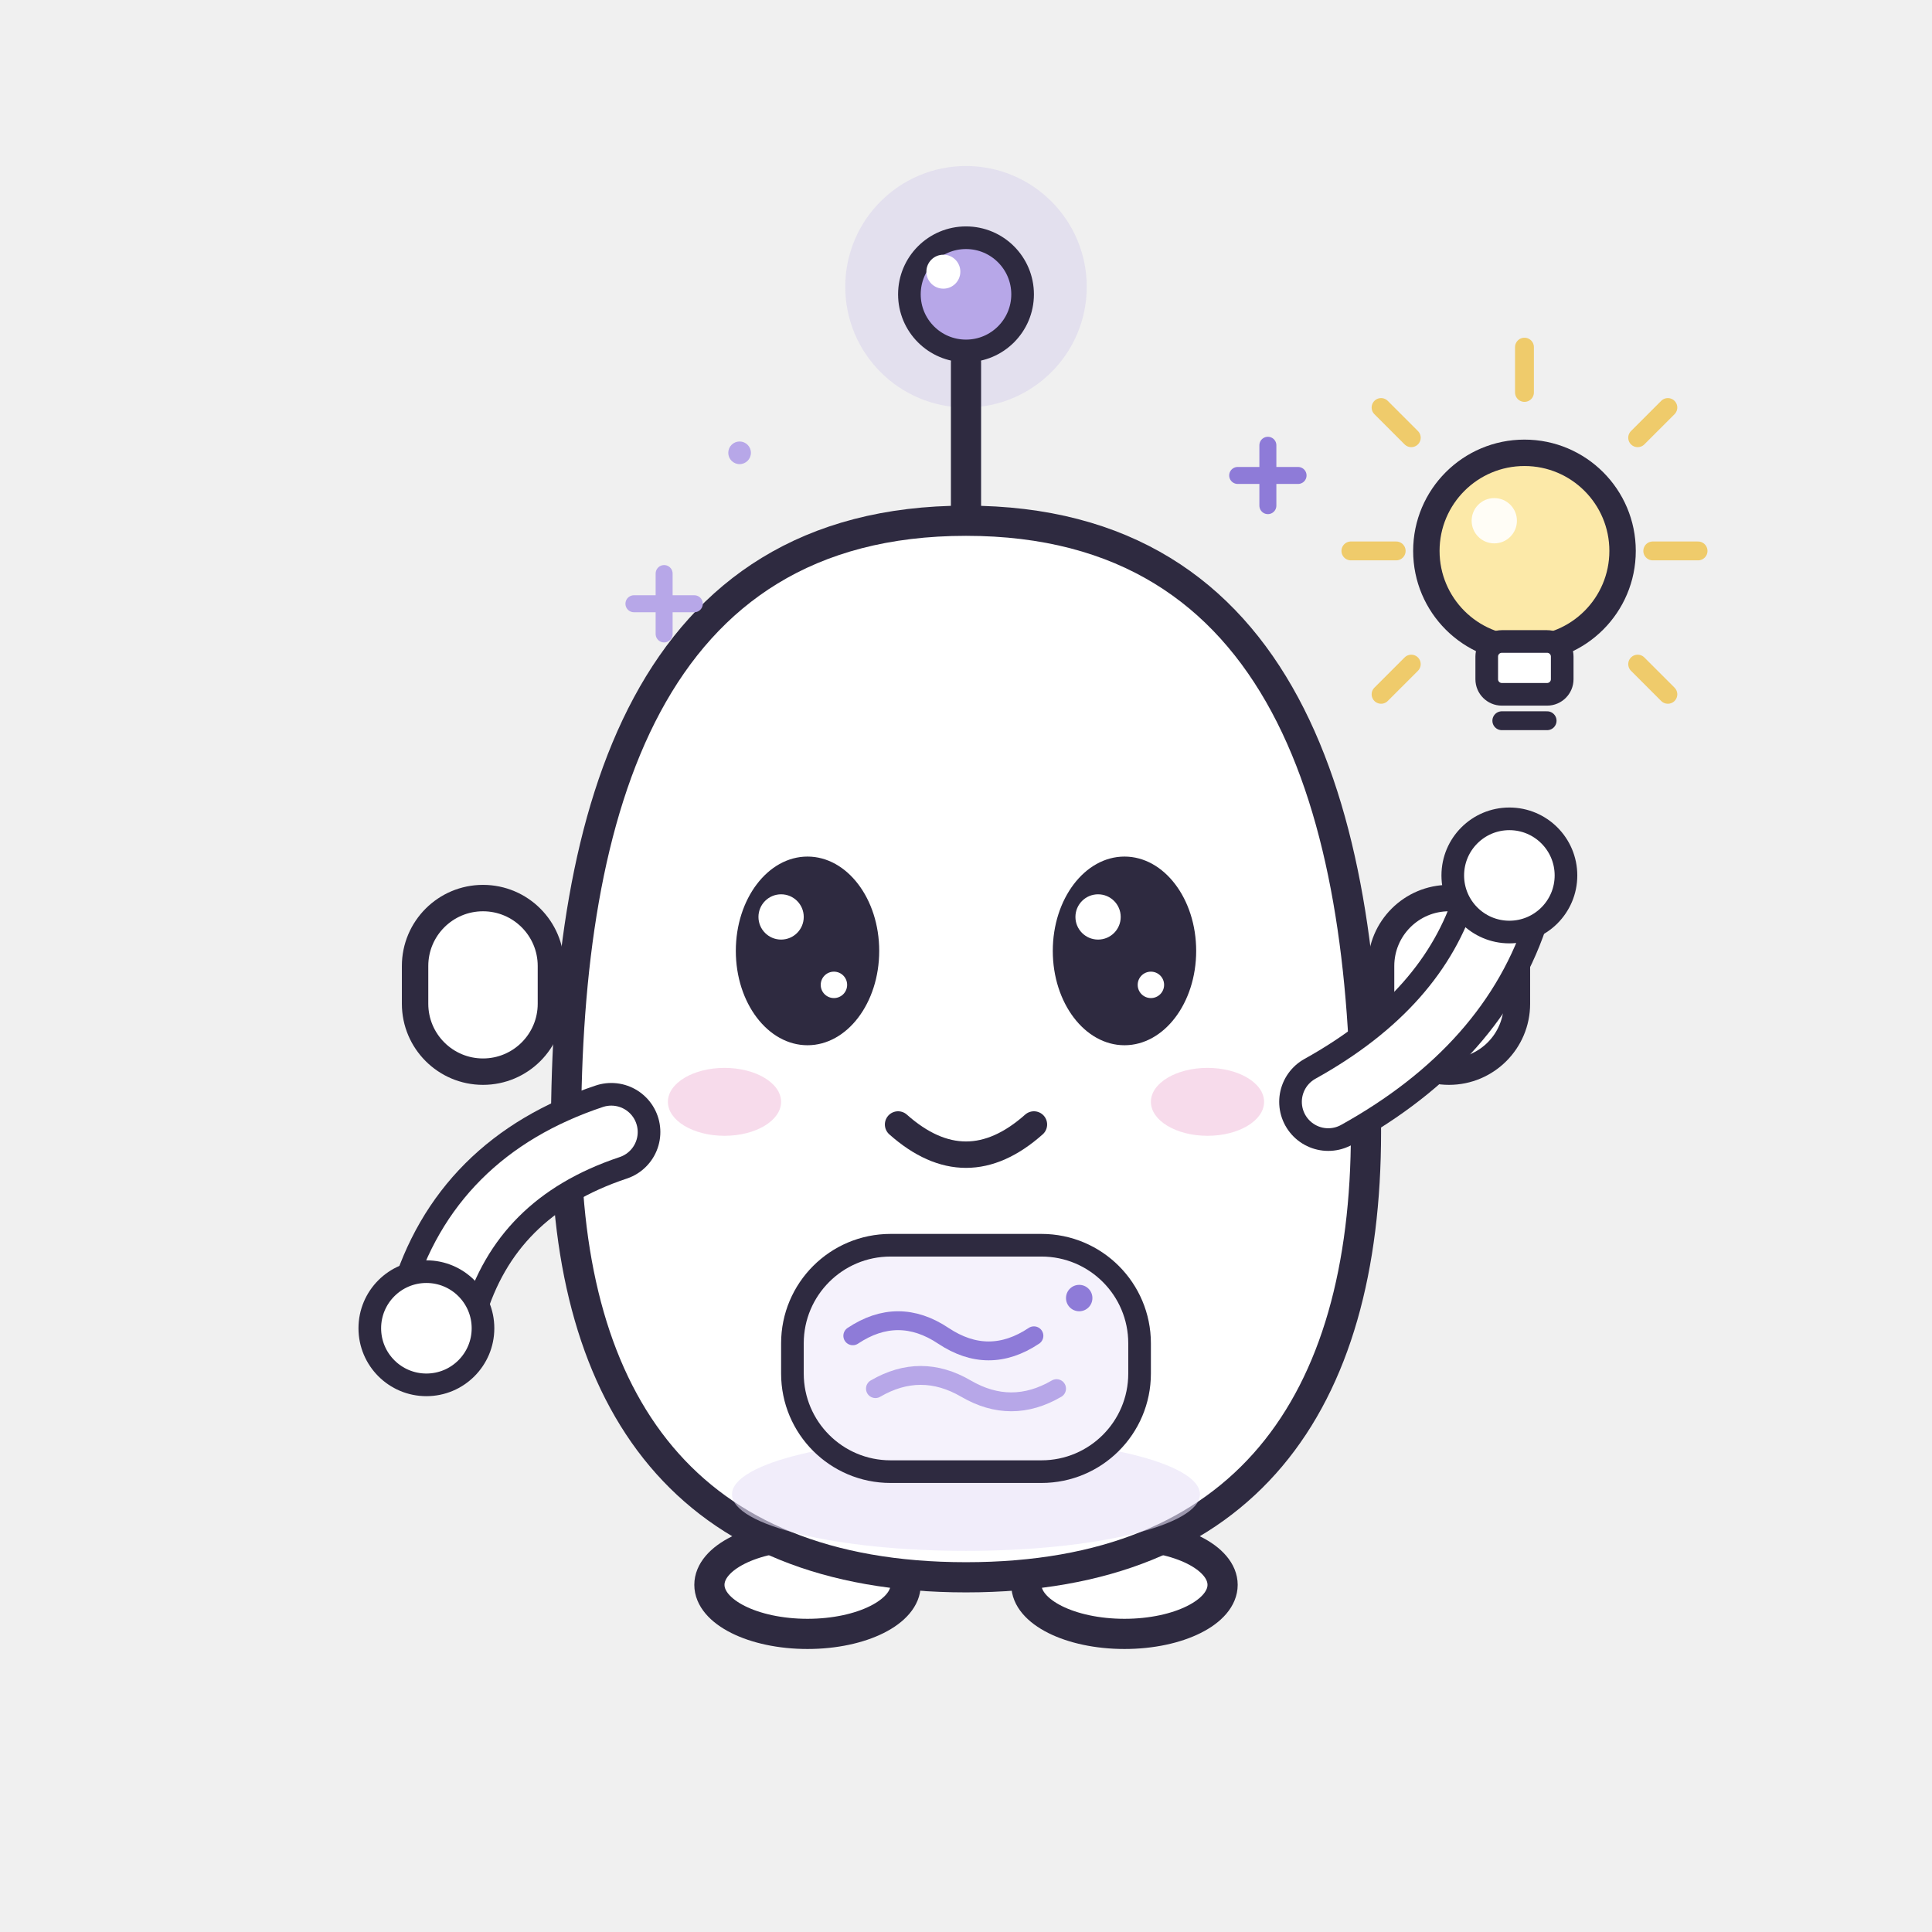
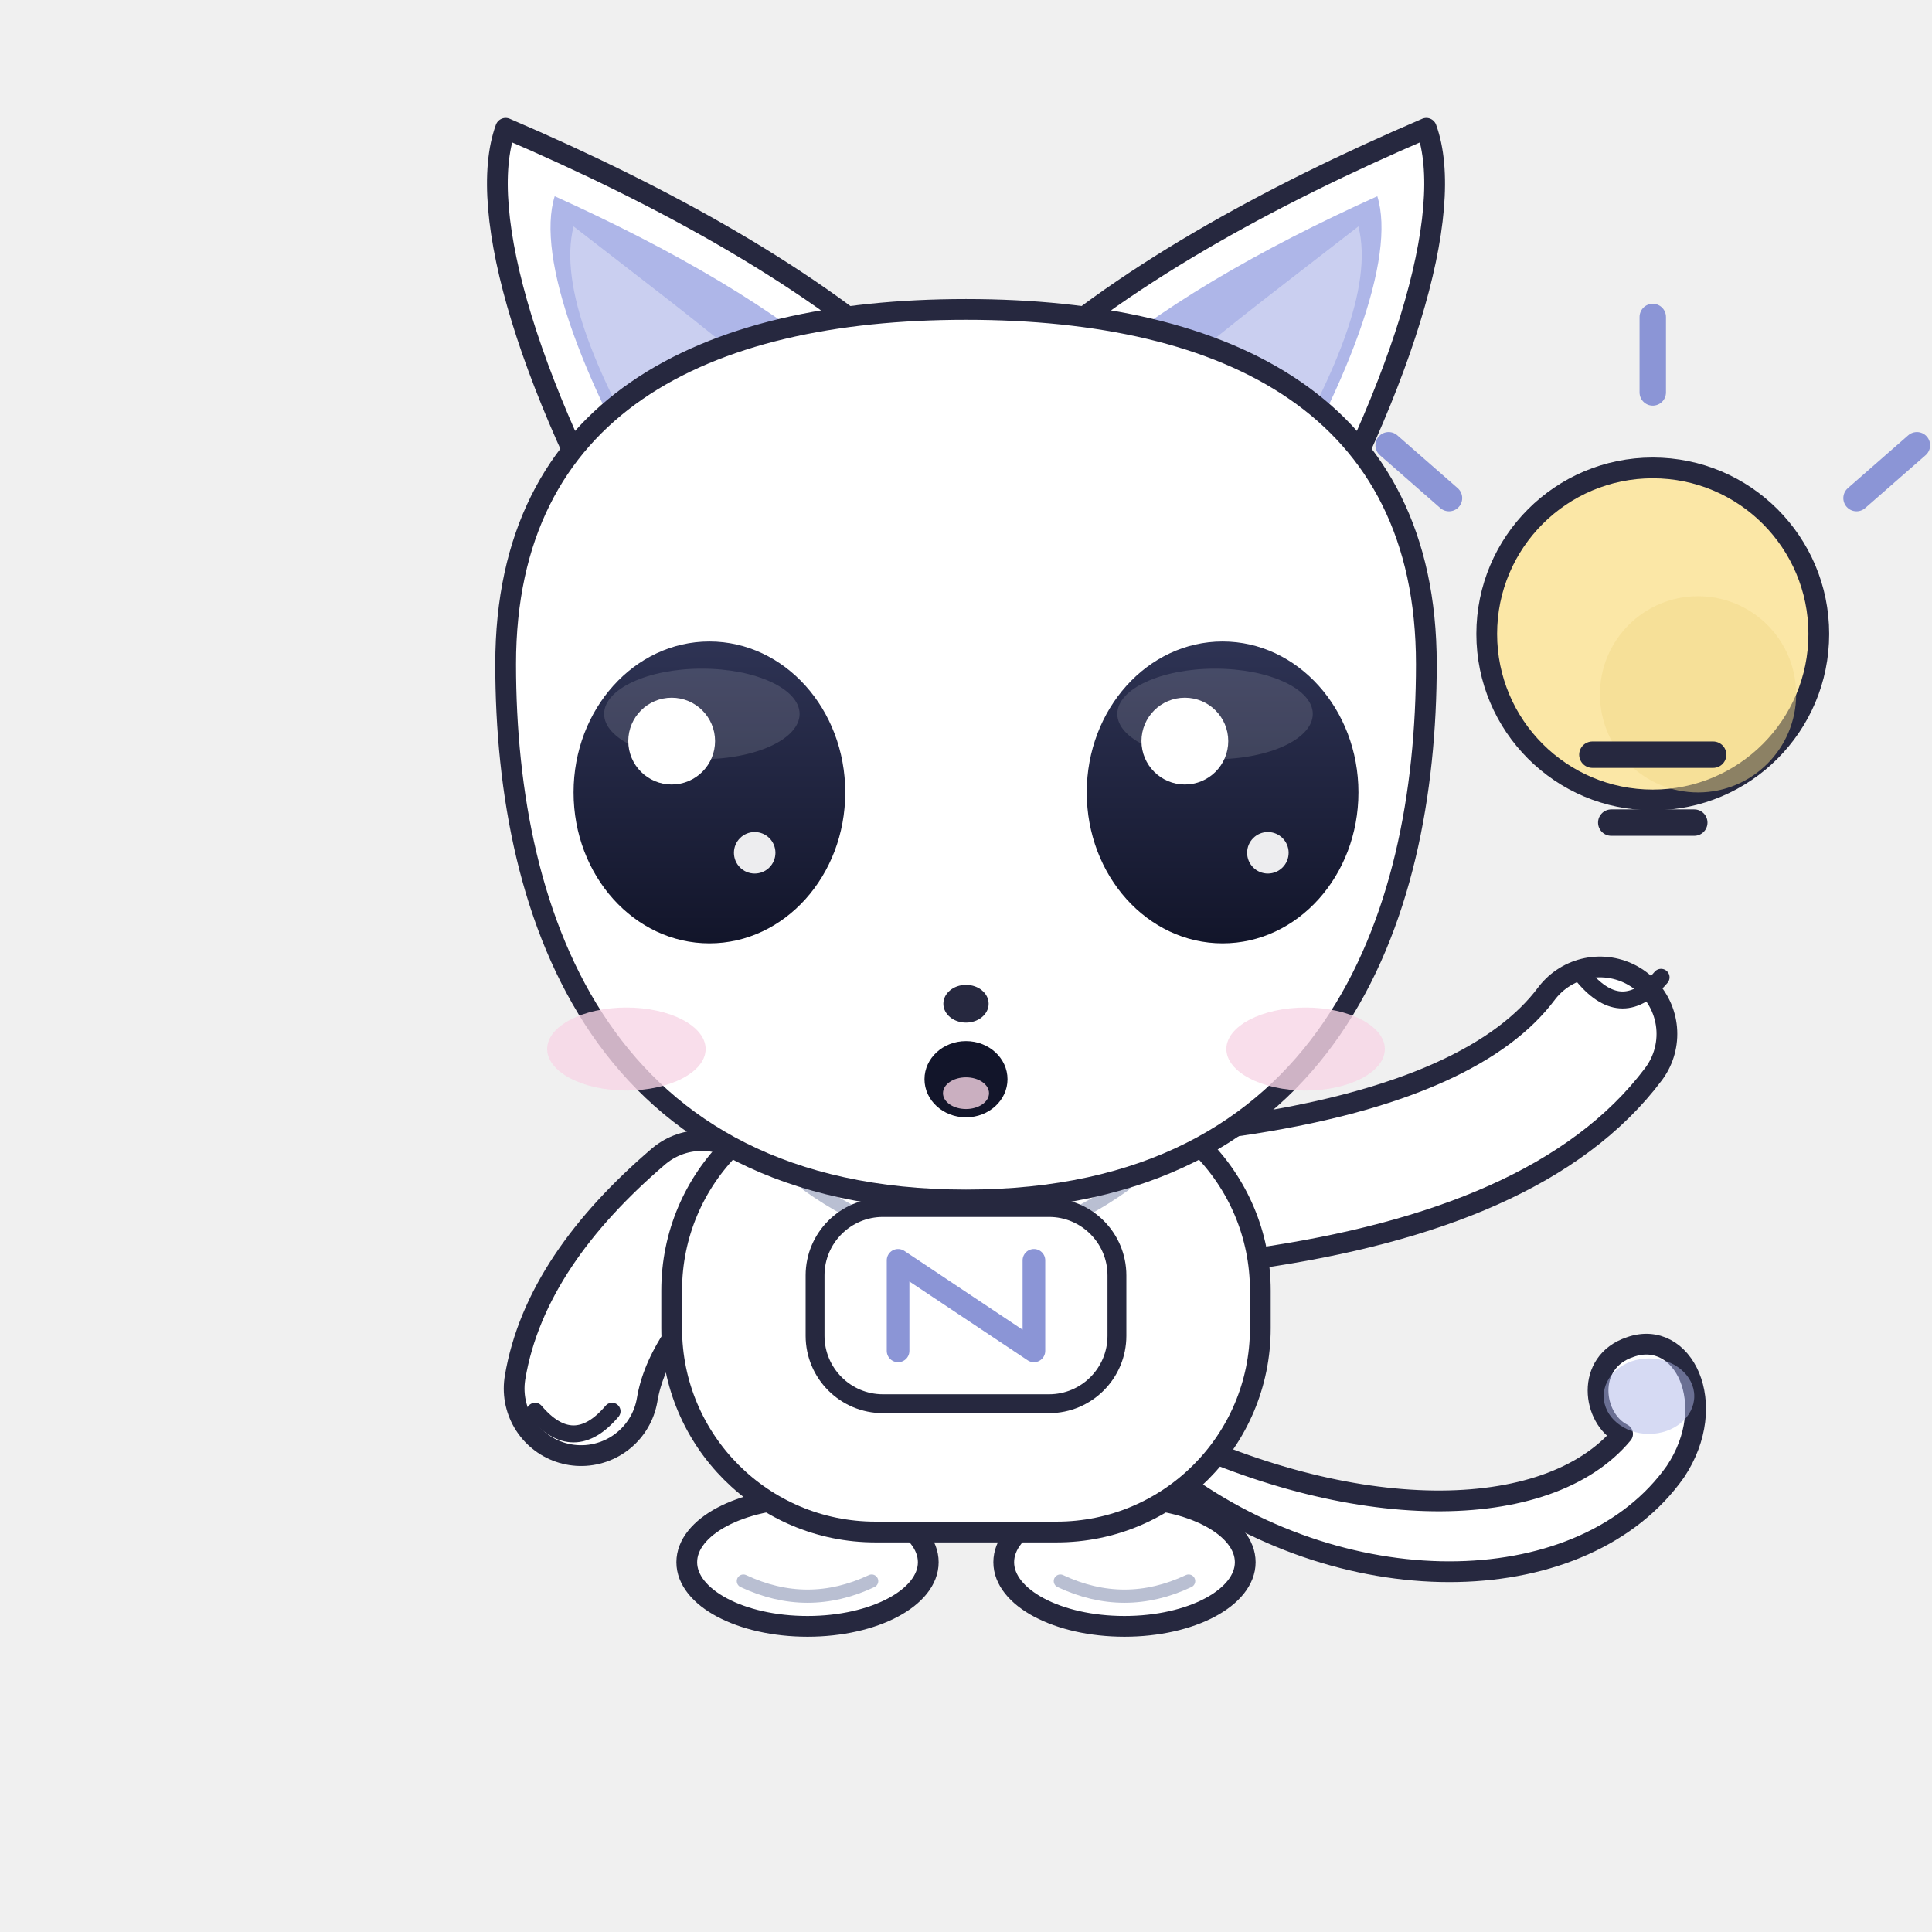
<svg xmlns="http://www.w3.org/2000/svg" viewBox="0 0 512 512" fill="none">
-   <circle cx="256" cy="76" r="32" fill="#B7A7E8" opacity=".22" />
-   <path d="M256 142 L256 96" stroke="#2E2A40" stroke-width="8" stroke-linecap="round" />
-   <circle cx="256" cy="78" r="15" fill="#B7A7E8" stroke="#2E2A40" stroke-width="6" />
-   <circle cx="250" cy="72" r="4.5" fill="#FFFFFF" />
-   <ellipse cx="214" cy="420" rx="26" ry="13" fill="#FFFFFF" stroke="#2E2A40" stroke-width="8" />
-   <ellipse cx="298" cy="420" rx="26" ry="13" fill="#FFFFFF" stroke="#2E2A40" stroke-width="8" />
-   <rect x="110" y="238" width="36" height="46" rx="18" fill="#FFFFFF" stroke="#2E2A40" stroke-width="7" />
-   <rect x="366" y="238" width="36" height="46" rx="18" fill="#FFFFFF" stroke="#2E2A40" stroke-width="7" />
-   <path d="M256 138 C172 138 150 214 150 300 C150 372 182 418 256 418 C330 418 362 372 362 300 C362 214 340 138 256 138 Z" fill="#FFFFFF" stroke="#2E2A40" stroke-width="8" stroke-linejoin="round" />
-   <ellipse cx="256" cy="396" rx="62" ry="15" fill="#E7E1F7" opacity=".6" />
-   <ellipse cx="214" cy="252" rx="19" ry="25" fill="#2E2A40" />
-   <circle cx="207" cy="243" r="6" fill="#FFFFFF" />
-   <circle cx="221" cy="261" r="3.5" fill="#FFFFFF" />
-   <ellipse cx="298" cy="252" rx="19" ry="25" fill="#2E2A40" />
-   <circle cx="291" cy="243" r="6" fill="#FFFFFF" />
-   <circle cx="305" cy="261" r="3.5" fill="#FFFFFF" />
-   <ellipse cx="192" cy="292" rx="15" ry="9" fill="#F6D5E8" opacity=".85" />
-   <ellipse cx="320" cy="292" rx="15" ry="9" fill="#F6D5E8" opacity=".85" />
-   <path d="M238 298 Q256 314 274 298" stroke="#2E2A40" stroke-width="7" stroke-linecap="round" />
-   <rect x="210" y="330" width="92" height="60" rx="26" fill="#F5F2FC" stroke="#2E2A40" stroke-width="6" />
-   <path d="M226 354 Q238 346 250 354 T274 354" stroke="#8E7BD8" stroke-width="5" stroke-linecap="round" />
-   <path d="M232 368 Q244 361 256 368 T280 368" stroke="#B7A7E8" stroke-width="5" stroke-linecap="round" />
-   <circle cx="286" cy="344" r="3.5" fill="#8E7BD8" />
-   <path d="M162 300 Q126 312 116 346" stroke="#2E2A40" stroke-width="26" stroke-linecap="round" />
-   <path d="M162 300 Q126 312 116 346" stroke="#FFFFFF" stroke-width="14" stroke-linecap="round" />
-   <circle cx="113" cy="352" r="15" fill="#FFFFFF" stroke="#2E2A40" stroke-width="6" />
-   <path d="M352 292 Q388 272 398 240" stroke="#2E2A40" stroke-width="26" stroke-linecap="round" />
-   <path d="M352 292 Q388 272 398 240" stroke="#FFFFFF" stroke-width="14" stroke-linecap="round" />
-   <circle cx="400" cy="232" r="15" fill="#FFFFFF" stroke="#2E2A40" stroke-width="6" />
-   <circle cx="404" cy="146" r="26" fill="#FCE9A8" stroke="#2E2A40" stroke-width="7" />
-   <circle cx="396" cy="138" r="6" fill="#FFFFFF" opacity=".9" />
-   <rect x="394" y="170" width="20" height="14" rx="4" fill="#FFFFFF" stroke="#2E2A40" stroke-width="6" />
-   <path d="M398 191 L410 191" stroke="#2E2A40" stroke-width="5" stroke-linecap="round" />
-   <path d="M404 104 L404 92" stroke="#EFCB6B" stroke-width="5" stroke-linecap="round" />
-   <path d="M434 116 L442 108" stroke="#EFCB6B" stroke-width="5" stroke-linecap="round" />
-   <path d="M438 146 L450 146" stroke="#EFCB6B" stroke-width="5" stroke-linecap="round" />
-   <path d="M434 176 L442 184" stroke="#EFCB6B" stroke-width="5" stroke-linecap="round" />
-   <path d="M374 176 L366 184" stroke="#EFCB6B" stroke-width="5" stroke-linecap="round" />
-   <path d="M370 146 L358 146" stroke="#EFCB6B" stroke-width="5" stroke-linecap="round" />
-   <path d="M374 116 L366 108" stroke="#EFCB6B" stroke-width="5" stroke-linecap="round" />
-   <path d="M336 118 L336 134 M328 126 L344 126" stroke="#8E7BD8" stroke-width="4.5" stroke-linecap="round" />
-   <path d="M176 152 L176 168 M168 160 L184 160" stroke="#B7A7E8" stroke-width="4.5" stroke-linecap="round" />
-   <circle cx="196" cy="120" r="3" fill="#B7A7E8" />
+   <defs>
+     <linearGradient id="eye" x1="0" y1="0" x2="0" y2="1">
+       <stop offset="0" stop-color="#2E3354" />
+       <stop offset="1" stop-color="#12152A" />
+     </linearGradient>
+     <clipPath id="clipHead">
+       <path d="M134 176 C134 108 186 82 256 82 C326 82 378 108 378 176 C378 244 352 318 256 318 C160 318 134 244 134 176 Z" />
+     </clipPath>
+     <clipPath id="clipBody">
+       <rect x="178" y="288" width="156" height="118" rx="54" />
+     </clipPath>
+   </defs>
+   <path d="M174 162 C140 104 126 56 134 34 C176 52 216 74 244 100 C218 112 194 132 174 162 Z" fill="#FFFFFF" stroke="#26283F" stroke-width="5.5" stroke-linejoin="round" />
+   <path d="M180 144 C154 102 142 68 147 52 C178 66 206 82 226 100 C206 110 192 124 180 144 Z" fill="#AEB6E8" />
+   <path d="M176 130 C158 100 148 76 152 60 C170 74 186 86 200 98 Z" fill="#FFFFFF" opacity=".35" />
+   <path d="M338 162 C372 104 386 56 378 34 C336 52 296 74 268 100 C294 112 318 132 338 162 Z" fill="#FFFFFF" stroke="#26283F" stroke-width="5.5" stroke-linejoin="round" />
+   <path d="M332 144 C358 102 370 68 365 52 C334 66 306 82 286 100 C306 110 320 124 332 144 Z" fill="#AEB6E8" />
+   <path d="M336 130 C354 100 364 76 360 60 C342 74 326 86 312 98 Z" fill="#FFFFFF" opacity=".35" />
+   <path d="M312 392 C358 426 420 424 444 390 C456 372 446 352 432 357 C420 361 422 376 430 380 C410 404 358 404 306 378 Z" fill="#FFFFFF" stroke="#26283F" stroke-width="5.5" stroke-linejoin="round" />
+   <ellipse cx="437" cy="370" rx="12" ry="10" fill="#AEB6E8" opacity=".5" />
+   <ellipse cx="214" cy="414" rx="32" ry="17" fill="#FFFFFF" stroke="#26283F" stroke-width="5.5" />
+   <path d="M197 419 Q214 427 231 419" stroke="#B9BFD2" stroke-width="3.5" stroke-linecap="round" fill="none" />
+   <ellipse cx="298" cy="414" rx="32" ry="17" fill="#FFFFFF" stroke="#26283F" stroke-width="5.5" />
+   <path d="M281 419 Q298 427 315 419" stroke="#B9BFD2" stroke-width="3.5" stroke-linecap="round" fill="none" />
+   <path d="M186 320 Q158 344 154 368" stroke="#26283F" stroke-width="41" stroke-linecap="round" fill="none" />
+   <path d="M186 320 Q158 344 154 368" stroke="#FFFFFF" stroke-width="30" stroke-linecap="round" fill="none" />
+   <path d="M141.8 374.0 Q152 386.0 162.2 374.0" stroke="#26283F" stroke-width="4.5" stroke-linecap="round" fill="none" />
+   <path d="M330 316 Q400 306 424 274" stroke="#26283F" stroke-width="41" stroke-linecap="round" fill="none" />
+   <path d="M330 316 Q400 306 424 274" stroke="#FFFFFF" stroke-width="30" stroke-linecap="round" fill="none" />
+   <path d="M419.8 259.0 Q430 271.0 440.2 259.0" stroke="#26283F" stroke-width="4.5" stroke-linecap="round" fill="none" />
+   <rect id="clipBody-anchor" x="178" y="288" width="156" height="118" rx="54" fill="#FFFFFF" stroke="#26283F" stroke-width="5.5" />
+   <path d="M214 314 Q256 344 298 314" stroke="#B9BFD2" stroke-width="3.5" stroke-linecap="round" fill="none" />
+   <rect x="216" y="320" width="80" height="52" rx="18" fill="#FFFFFF" stroke="#26283F" stroke-width="5" />
+   <path d="M238 358 V334 L274 358 V334" stroke="#8B95D6" stroke-width="6" stroke-linecap="round" stroke-linejoin="round" fill="none" />
+   <path d="M134 176 C134 108 186 82 256 82 C326 82 378 108 378 176 C378 244 352 318 256 318 C160 318 134 244 134 176 Z" fill="#FFFFFF" stroke="#26283F" stroke-width="5.5" stroke-linejoin="round" />
+   <ellipse cx="188" cy="210" rx="36" ry="40" fill="url(#eye)" />
+   <ellipse cx="186" cy="189.2" rx="25.9" ry="12.0" fill="#FFFFFF" opacity=".13" />
+   <circle cx="178" cy="196.4" r="11.5" fill="#FFFFFF" />
+   <circle cx="200" cy="226.0" r="5.5" fill="#FFFFFF" opacity=".92" />
+   <ellipse cx="324" cy="210" rx="36" ry="40" fill="url(#eye)" />
+   <ellipse cx="322" cy="189.2" rx="25.9" ry="12.0" fill="#FFFFFF" opacity=".13" />
+   <circle cx="314" cy="196.4" r="11.5" fill="#FFFFFF" />
+   <circle cx="336" cy="226.0" r="5.5" fill="#FFFFFF" opacity=".92" />
+   <ellipse cx="166" cy="278" rx="21" ry="11" fill="#F7D6E6" opacity=".8" />
+   <ellipse cx="346" cy="278" rx="21" ry="11" fill="#F7D6E6" opacity=".8" />
+   <ellipse cx="256" cy="266" rx="6" ry="5" fill="#26283F" />
+   <ellipse cx="256" cy="286" rx="11" ry="10.1" fill="#12152A" />
+   <ellipse cx="256" cy="289.7" rx="6.1" ry="4.2" fill="#F7D6E6" opacity=".8" />
+   <circle cx="438" cy="168" r="44" fill="#FBE7A6" stroke="#26283F" stroke-width="5.5" />
+   <ellipse cx="450" cy="184" rx="26" ry="26" fill="#F2D98A" opacity=".5" />
+   <path d="M422 200 h32" stroke="#26283F" stroke-width="7" stroke-linecap="round" />
+   <path d="M427 218 h22" stroke="#26283F" stroke-width="7" stroke-linecap="round" />
+   <path d="M438 104 v-20 M492 132 l16 -14 M384 132 l-16 -14" stroke="#8B95D6" stroke-width="7" stroke-linecap="round" />
</svg>
